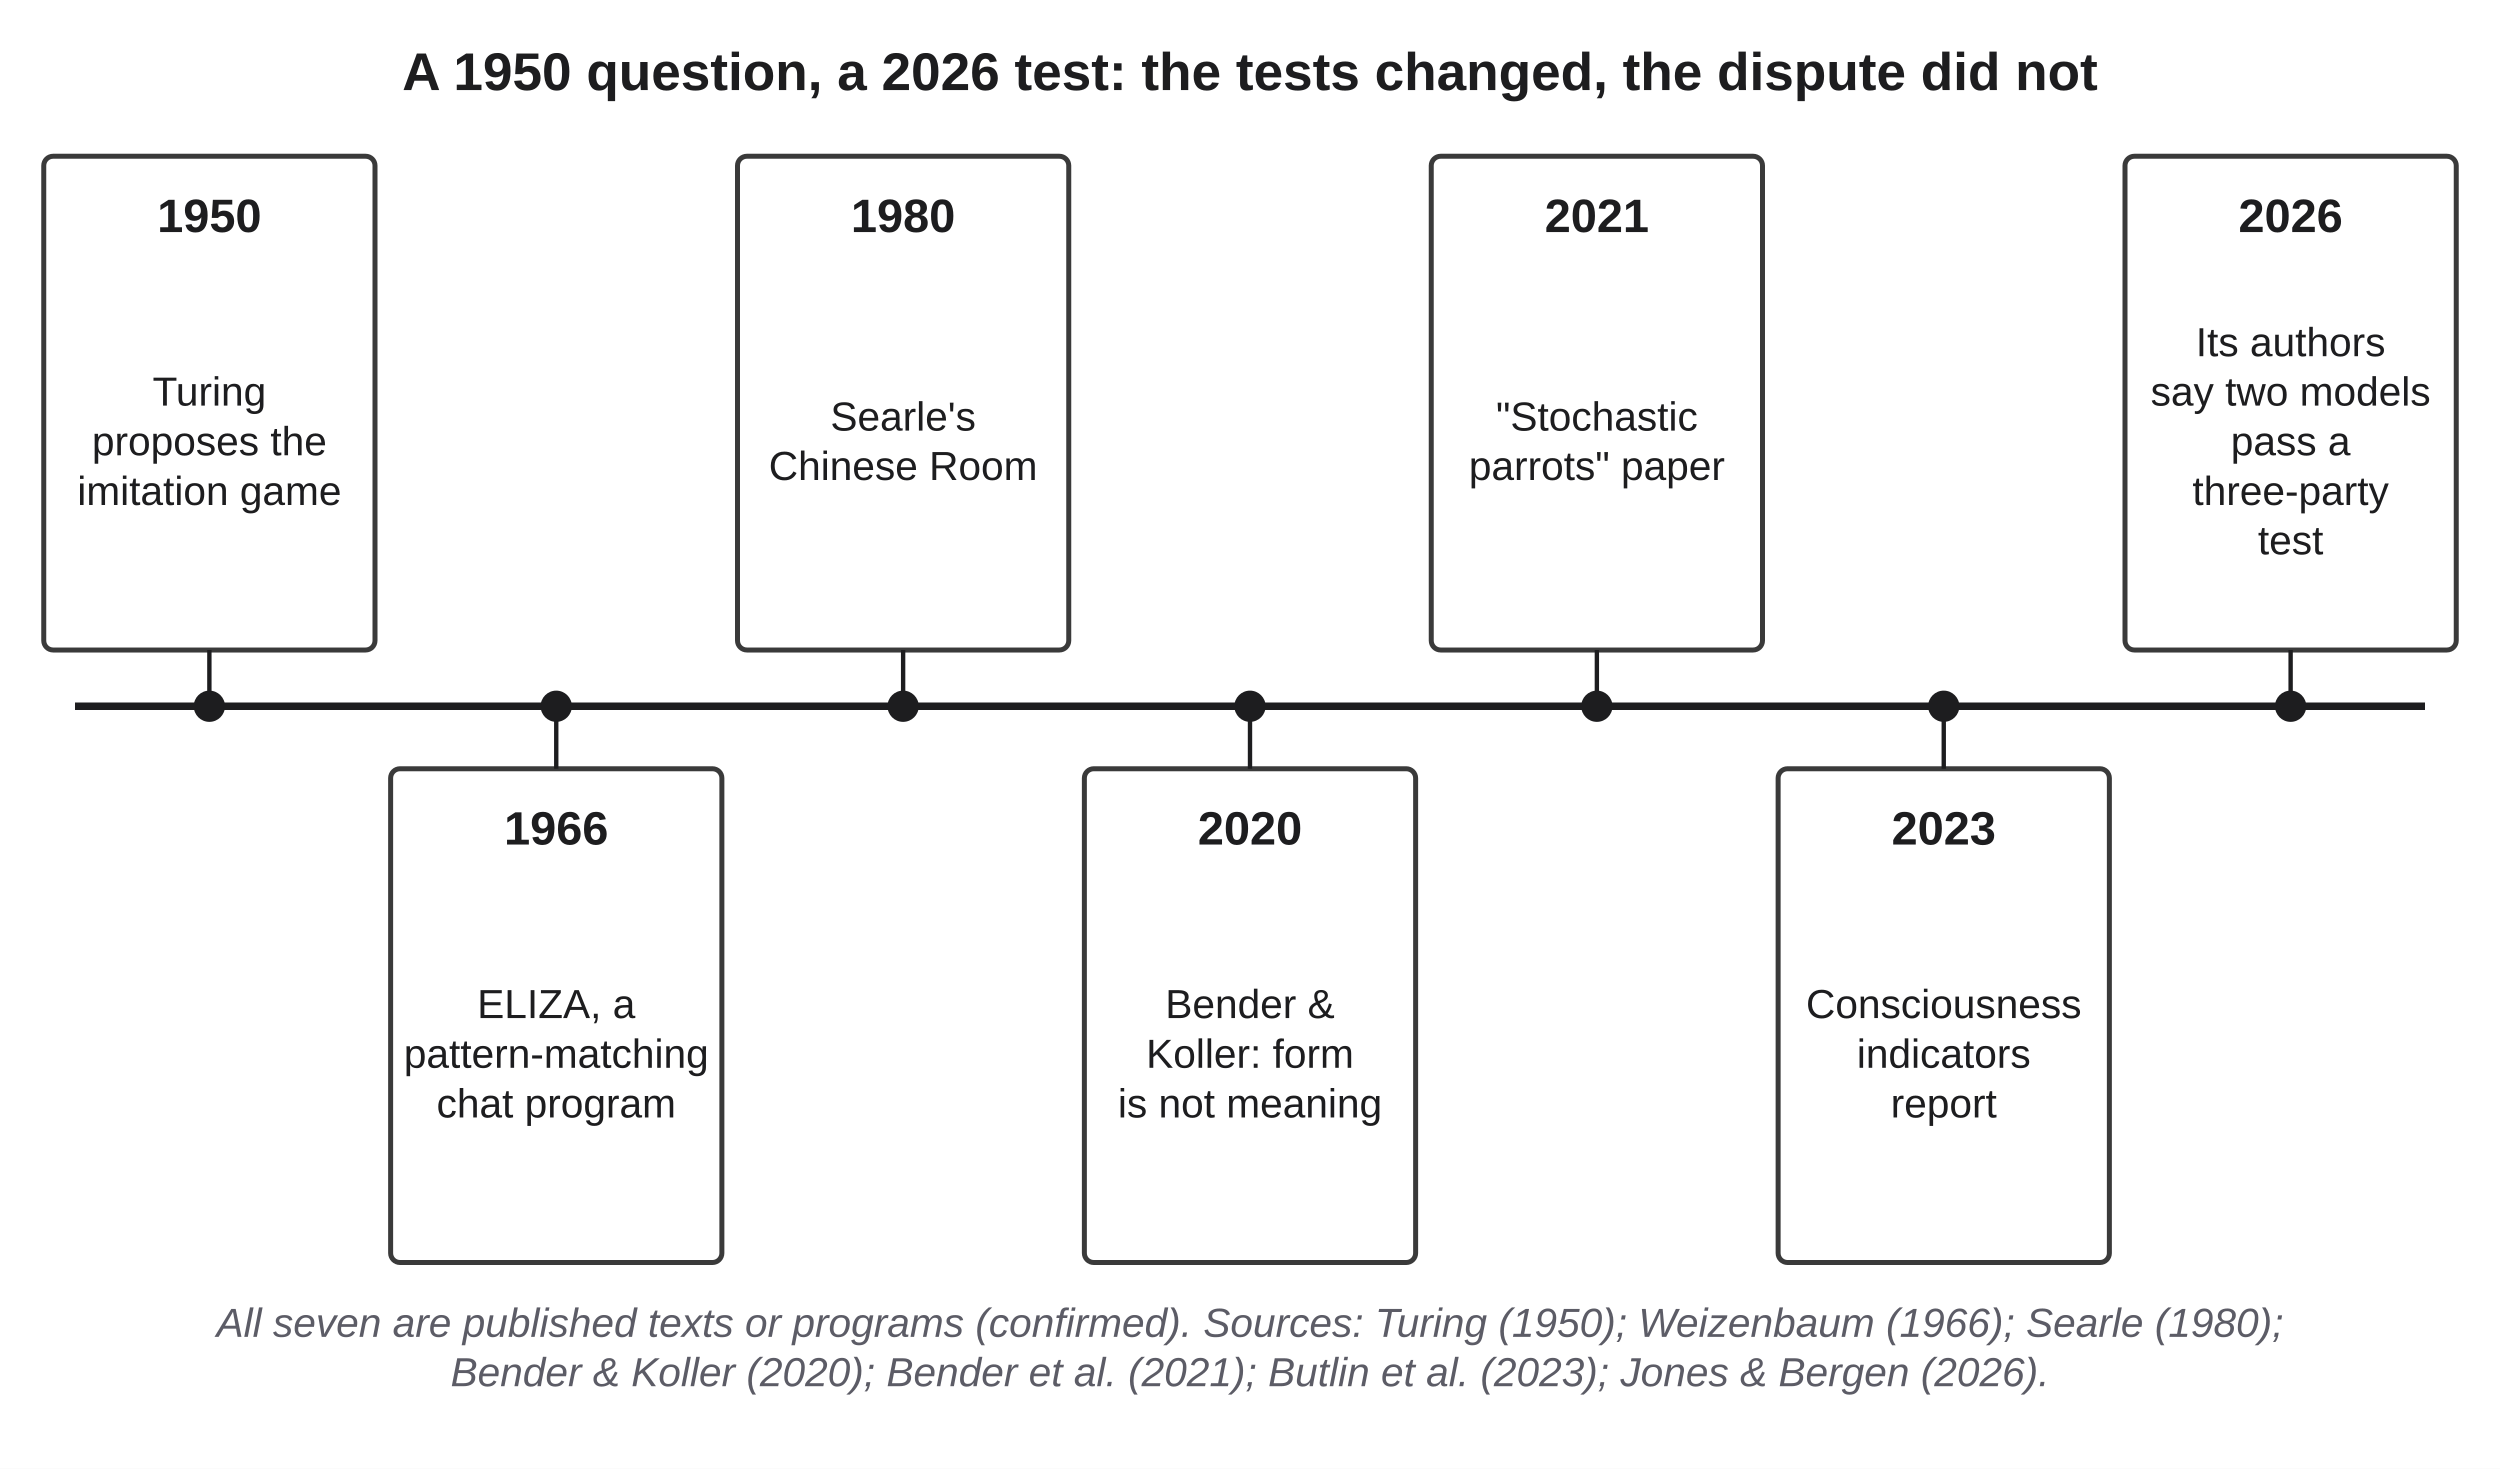
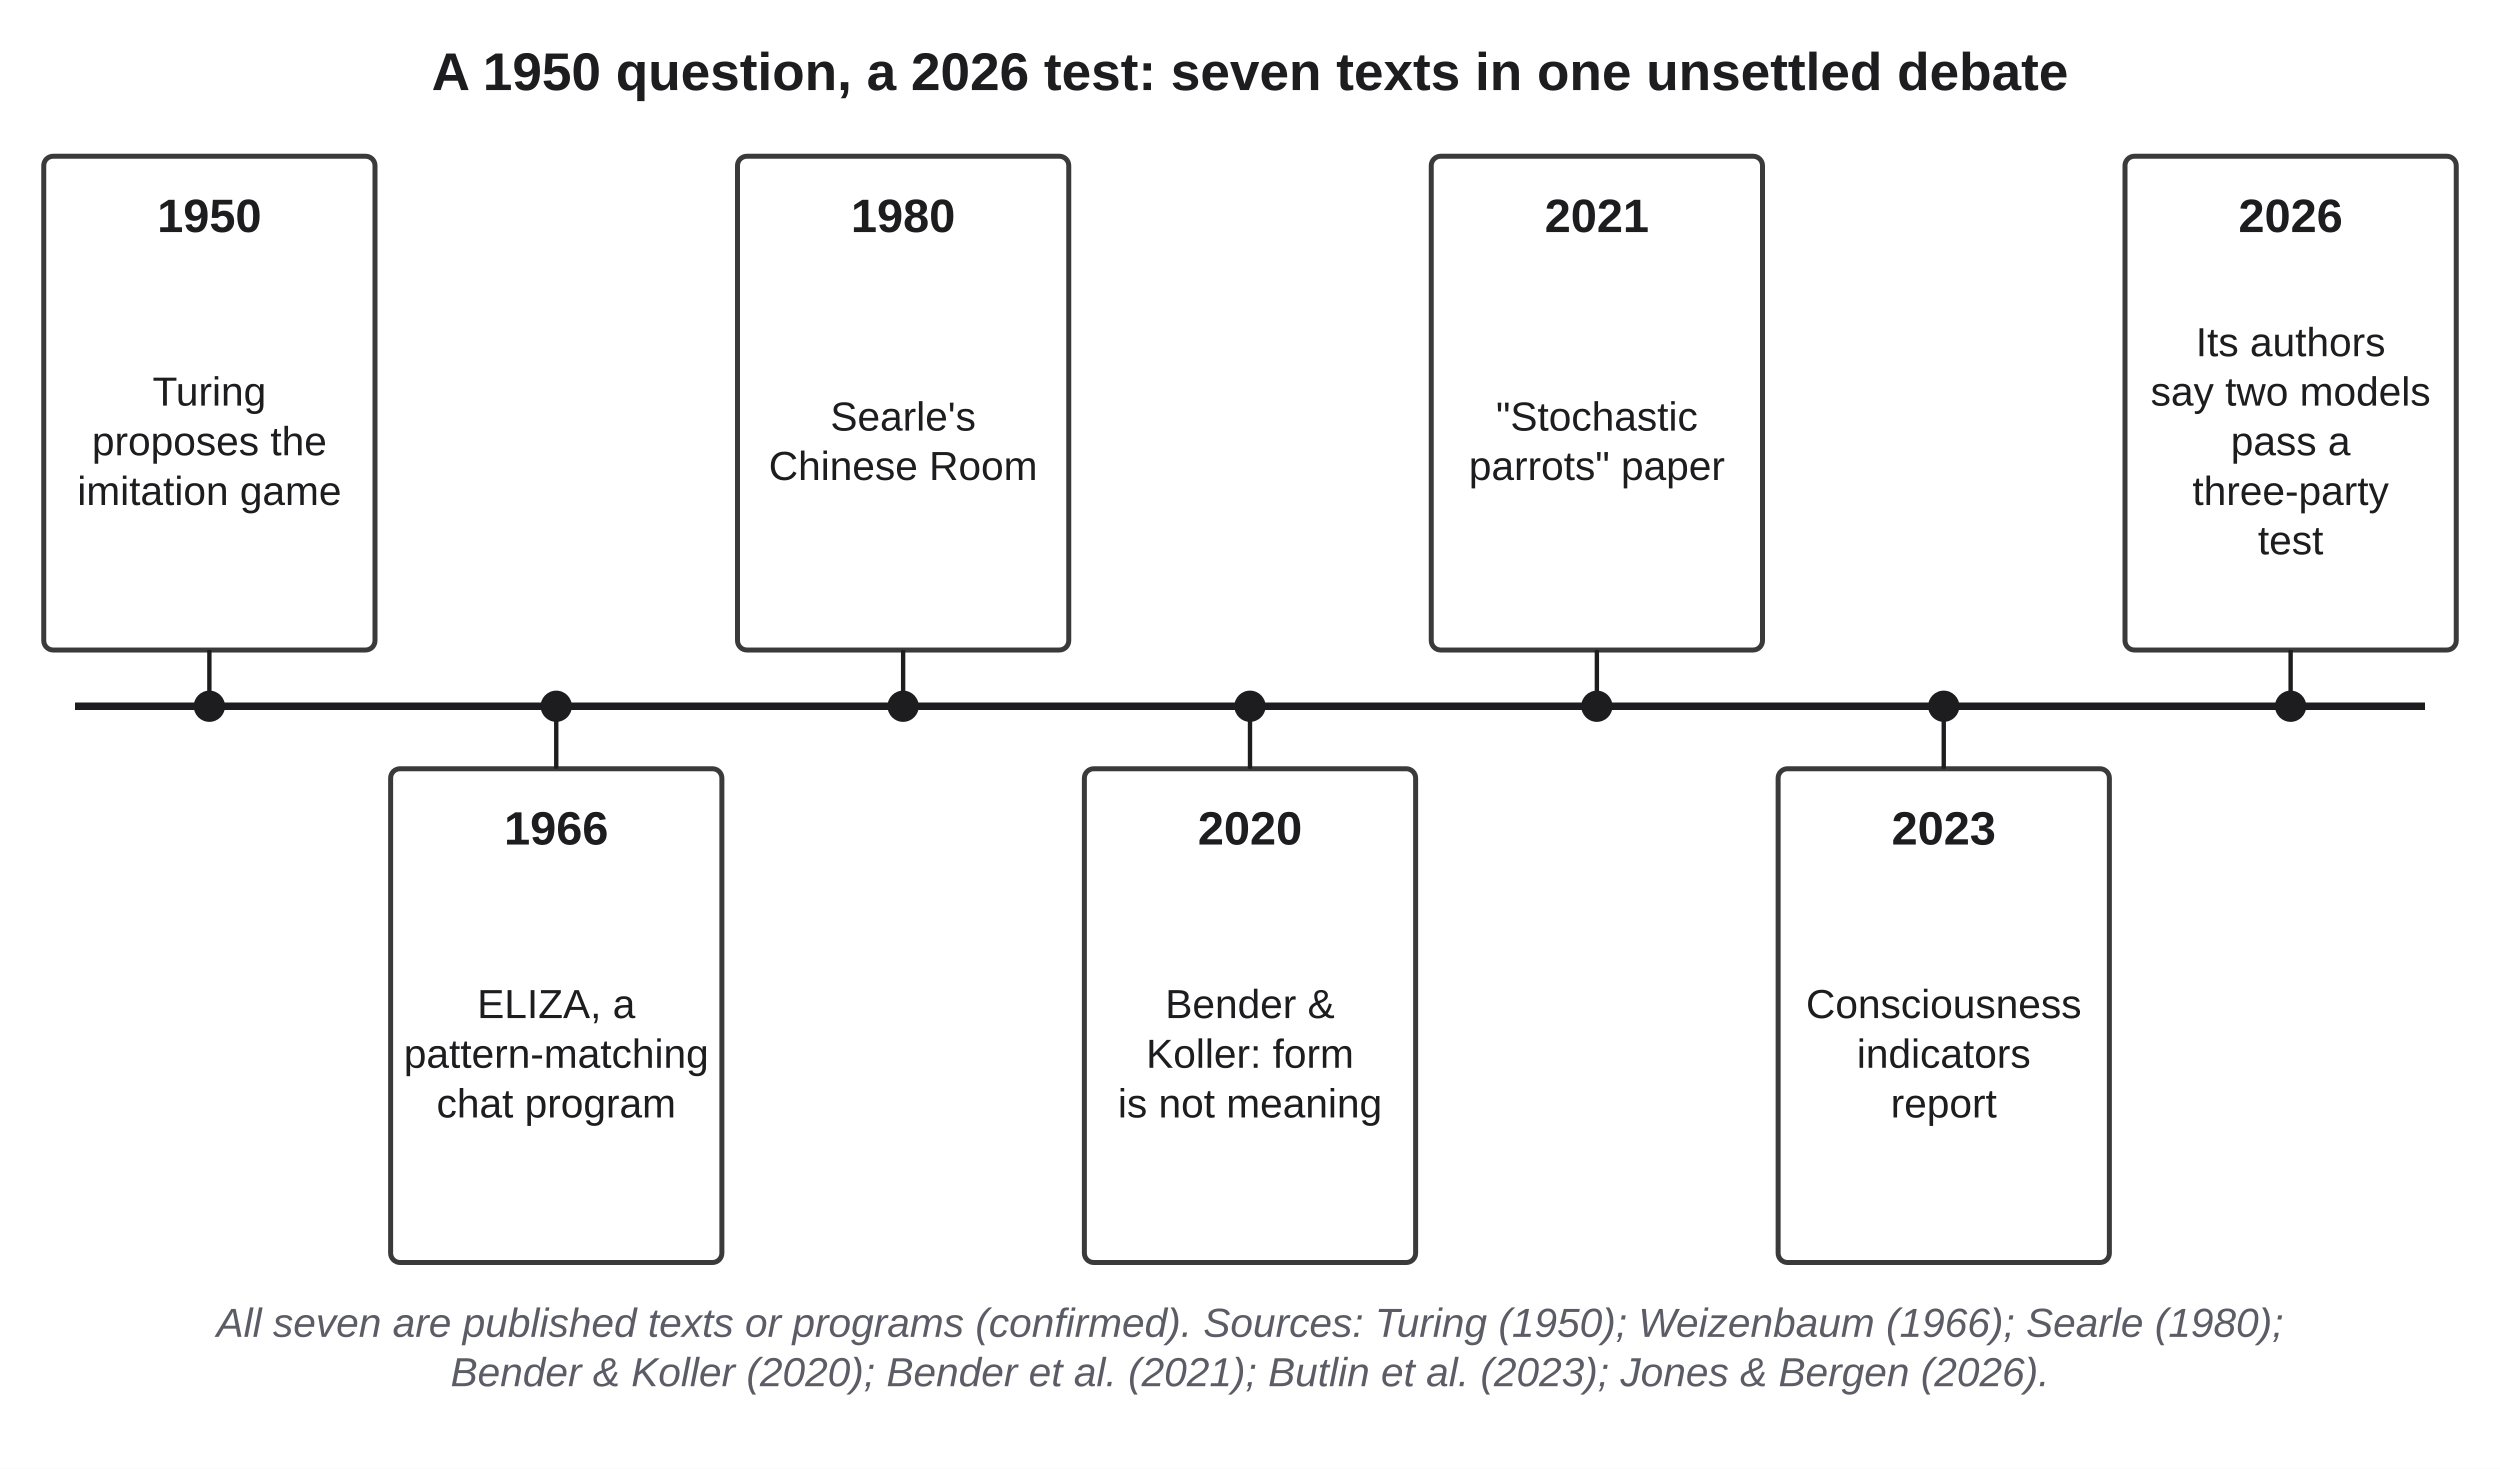
<svg xmlns="http://www.w3.org/2000/svg" viewBox="0 0 800 470" width="800" height="470" role="img" font-family="'Source Sans 3', 'Source Sans Pro', 'Helvetica Neue', Arial, sans-serif">
  <defs>
    <marker id="arrow-color" viewBox="0 0 10 10" refX="9" refY="5" markerWidth="7" markerHeight="7" orient="auto-start-reverse">
      <path d="M0,0 L10,5 L0,10 z" fill="#1D1D1F" />
    </marker>
    <pattern id="hatch" patternUnits="userSpaceOnUse" width="8" height="8" patternTransform="rotate(45)">
      <rect width="8" height="8" fill="#FFFFFF" />
      <line x1="0" y1="0" x2="0" y2="8" stroke="#9A9A9A" stroke-width="1.3" />
    </pattern>
    <pattern id="dots" patternUnits="userSpaceOnUse" width="7" height="7">
      <rect width="7" height="7" fill="#FFFFFF" />
      <circle cx="3.5" cy="3.5" r="1.2" fill="#000" />
    </pattern>
  </defs>
  <rect width="800" height="470" fill="#FFFFFF" />
-   <text x="400.0" y="24.0" font-size="17" font-weight="700" text-anchor="middle" dominant-baseline="middle" fill="#1D1D1F" style="">A 1950 question, a 2026 test: the tests changed, the dispute did not</text>
+   <text x="400.0" y="24.0" font-size="17" font-weight="700" text-anchor="middle" dominant-baseline="middle" fill="#1D1D1F" style="">A 1950 question, a 2026 test: seven texts in one unsettled debate</text>
  <line x1="24" y1="226" x2="776" y2="226" stroke="#1D1D1F" stroke-width="2.4" />
  <rect x="14" y="50" width="106" height="158" rx="3" fill="#FFFFFF" stroke="#3A3A3A" stroke-width="1.6" />
  <text x="67.0" y="129.0" font-size="14" font-weight="600" text-anchor="middle" dominant-baseline="middle" fill="#1D1D1F" style="" />
  <text x="67.0" y="70.0" font-size="15" font-weight="700" text-anchor="middle" dominant-baseline="middle" fill="#1D1D1F" style="">1950</text>
  <text x="67.0" y="126.1" font-size="13" font-weight="normal" text-anchor="middle" dominant-baseline="middle" fill="#1D1D1F" style="">Turing</text>
  <text x="67.0" y="142.0" font-size="13" font-weight="normal" text-anchor="middle" dominant-baseline="middle" fill="#1D1D1F" style="">proposes the</text>
  <text x="67.0" y="157.9" font-size="13" font-weight="normal" text-anchor="middle" dominant-baseline="middle" fill="#1D1D1F" style="">imitation game</text>
  <line x1="67" y1="208" x2="67" y2="226" stroke="#1D1D1F" stroke-width="1.4" />
  <circle cx="67" cy="226" r="5" fill="#1D1D1F" />
  <rect x="125" y="246" width="106" height="158" rx="3" fill="#FFFFFF" stroke="#3A3A3A" stroke-width="1.6" />
  <text x="178.0" y="325.0" font-size="14" font-weight="600" text-anchor="middle" dominant-baseline="middle" fill="#1D1D1F" style="" />
  <text x="178.0" y="266.0" font-size="15" font-weight="700" text-anchor="middle" dominant-baseline="middle" fill="#1D1D1F" style="">1966</text>
  <text x="178.0" y="322.1" font-size="13" font-weight="normal" text-anchor="middle" dominant-baseline="middle" fill="#1D1D1F" style="">ELIZA, a</text>
  <text x="178.0" y="338.0" font-size="13" font-weight="normal" text-anchor="middle" dominant-baseline="middle" fill="#1D1D1F" style="">pattern-matching</text>
  <text x="178.0" y="353.9" font-size="13" font-weight="normal" text-anchor="middle" dominant-baseline="middle" fill="#1D1D1F" style="">chat program</text>
  <line x1="178" y1="246" x2="178" y2="226" stroke="#1D1D1F" stroke-width="1.4" />
  <circle cx="178" cy="226" r="5" fill="#1D1D1F" />
  <rect x="236" y="50" width="106" height="158" rx="3" fill="#FFFFFF" stroke="#3A3A3A" stroke-width="1.6" />
  <text x="289.0" y="129.0" font-size="14" font-weight="600" text-anchor="middle" dominant-baseline="middle" fill="#1D1D1F" style="" />
  <text x="289.0" y="70.0" font-size="15" font-weight="700" text-anchor="middle" dominant-baseline="middle" fill="#1D1D1F" style="">1980</text>
  <text x="289.0" y="134.1" font-size="13" font-weight="normal" text-anchor="middle" dominant-baseline="middle" fill="#1D1D1F" style="">Searle's</text>
  <text x="289.0" y="149.9" font-size="13" font-weight="normal" text-anchor="middle" dominant-baseline="middle" fill="#1D1D1F" style="">Chinese Room</text>
  <line x1="289" y1="208" x2="289" y2="226" stroke="#1D1D1F" stroke-width="1.4" />
  <circle cx="289" cy="226" r="5" fill="#1D1D1F" />
  <rect x="347" y="246" width="106" height="158" rx="3" fill="#FFFFFF" stroke="#3A3A3A" stroke-width="1.6" />
  <text x="400.0" y="325.0" font-size="14" font-weight="600" text-anchor="middle" dominant-baseline="middle" fill="#1D1D1F" style="" />
  <text x="400.0" y="266.0" font-size="15" font-weight="700" text-anchor="middle" dominant-baseline="middle" fill="#1D1D1F" style="">2020</text>
  <text x="400.0" y="322.1" font-size="13" font-weight="normal" text-anchor="middle" dominant-baseline="middle" fill="#1D1D1F" style="">Bender &amp;</text>
  <text x="400.0" y="338.0" font-size="13" font-weight="normal" text-anchor="middle" dominant-baseline="middle" fill="#1D1D1F" style="">Koller: form</text>
  <text x="400.0" y="353.9" font-size="13" font-weight="normal" text-anchor="middle" dominant-baseline="middle" fill="#1D1D1F" style="">is not meaning</text>
  <line x1="400" y1="246" x2="400" y2="226" stroke="#1D1D1F" stroke-width="1.4" />
  <circle cx="400" cy="226" r="5" fill="#1D1D1F" />
  <rect x="458" y="50" width="106" height="158" rx="3" fill="#FFFFFF" stroke="#3A3A3A" stroke-width="1.6" />
  <text x="511.0" y="129.0" font-size="14" font-weight="600" text-anchor="middle" dominant-baseline="middle" fill="#1D1D1F" style="" />
  <text x="511.0" y="70.0" font-size="15" font-weight="700" text-anchor="middle" dominant-baseline="middle" fill="#1D1D1F" style="">2021</text>
  <text x="511.0" y="134.1" font-size="13" font-weight="normal" text-anchor="middle" dominant-baseline="middle" fill="#1D1D1F" style="">"Stochastic</text>
  <text x="511.0" y="149.9" font-size="13" font-weight="normal" text-anchor="middle" dominant-baseline="middle" fill="#1D1D1F" style="">parrots" paper</text>
  <line x1="511" y1="208" x2="511" y2="226" stroke="#1D1D1F" stroke-width="1.4" />
  <circle cx="511" cy="226" r="5" fill="#1D1D1F" />
  <rect x="569" y="246" width="106" height="158" rx="3" fill="#FFFFFF" stroke="#3A3A3A" stroke-width="1.6" />
  <text x="622.0" y="325.0" font-size="14" font-weight="600" text-anchor="middle" dominant-baseline="middle" fill="#1D1D1F" style="" />
  <text x="622.0" y="266.0" font-size="15" font-weight="700" text-anchor="middle" dominant-baseline="middle" fill="#1D1D1F" style="">2023</text>
  <text x="622.0" y="322.1" font-size="13" font-weight="normal" text-anchor="middle" dominant-baseline="middle" fill="#1D1D1F" style="">Consciousness</text>
  <text x="622.0" y="338.0" font-size="13" font-weight="normal" text-anchor="middle" dominant-baseline="middle" fill="#1D1D1F" style="">indicators</text>
  <text x="622.0" y="353.9" font-size="13" font-weight="normal" text-anchor="middle" dominant-baseline="middle" fill="#1D1D1F" style="">report</text>
  <line x1="622" y1="246" x2="622" y2="226" stroke="#1D1D1F" stroke-width="1.4" />
  <circle cx="622" cy="226" r="5" fill="#1D1D1F" />
  <rect x="680" y="50" width="106" height="158" rx="3" fill="#FFFFFF" stroke="#3A3A3A" stroke-width="1.6" />
  <text x="733.0" y="129.0" font-size="14" font-weight="600" text-anchor="middle" dominant-baseline="middle" fill="#1D1D1F" style="" />
  <text x="733.0" y="70.0" font-size="15" font-weight="700" text-anchor="middle" dominant-baseline="middle" fill="#1D1D1F" style="">2026</text>
  <text x="733.0" y="110.3" font-size="13" font-weight="normal" text-anchor="middle" dominant-baseline="middle" fill="#1D1D1F" style="">Its authors</text>
  <text x="733.0" y="126.1" font-size="13" font-weight="normal" text-anchor="middle" dominant-baseline="middle" fill="#1D1D1F" style="">say two models</text>
  <text x="733.0" y="142.0" font-size="13" font-weight="normal" text-anchor="middle" dominant-baseline="middle" fill="#1D1D1F" style="">pass a</text>
  <text x="733.0" y="157.9" font-size="13" font-weight="normal" text-anchor="middle" dominant-baseline="middle" fill="#1D1D1F" style="">three-party</text>
  <text x="733.0" y="173.7" font-size="13" font-weight="normal" text-anchor="middle" dominant-baseline="middle" fill="#1D1D1F" style="">test</text>
  <line x1="733" y1="208" x2="733" y2="226" stroke="#1D1D1F" stroke-width="1.4" />
  <circle cx="733" cy="226" r="5" fill="#1D1D1F" />
  <text x="400.0" y="424.1" font-size="13" font-weight="normal" text-anchor="middle" dominant-baseline="middle" fill="#5C5C66" style="font-style:italic;">All seven are published texts or programs (confirmed). Sources: Turing (1950); Weizenbaum (1966); Searle (1980);</text>
  <text x="400.0" y="439.9" font-size="13" font-weight="normal" text-anchor="middle" dominant-baseline="middle" fill="#5C5C66" style="font-style:italic;">Bender &amp; Koller (2020); Bender et al. (2021); Butlin et al. (2023); Jones &amp; Bergen (2026).</text>
</svg>
